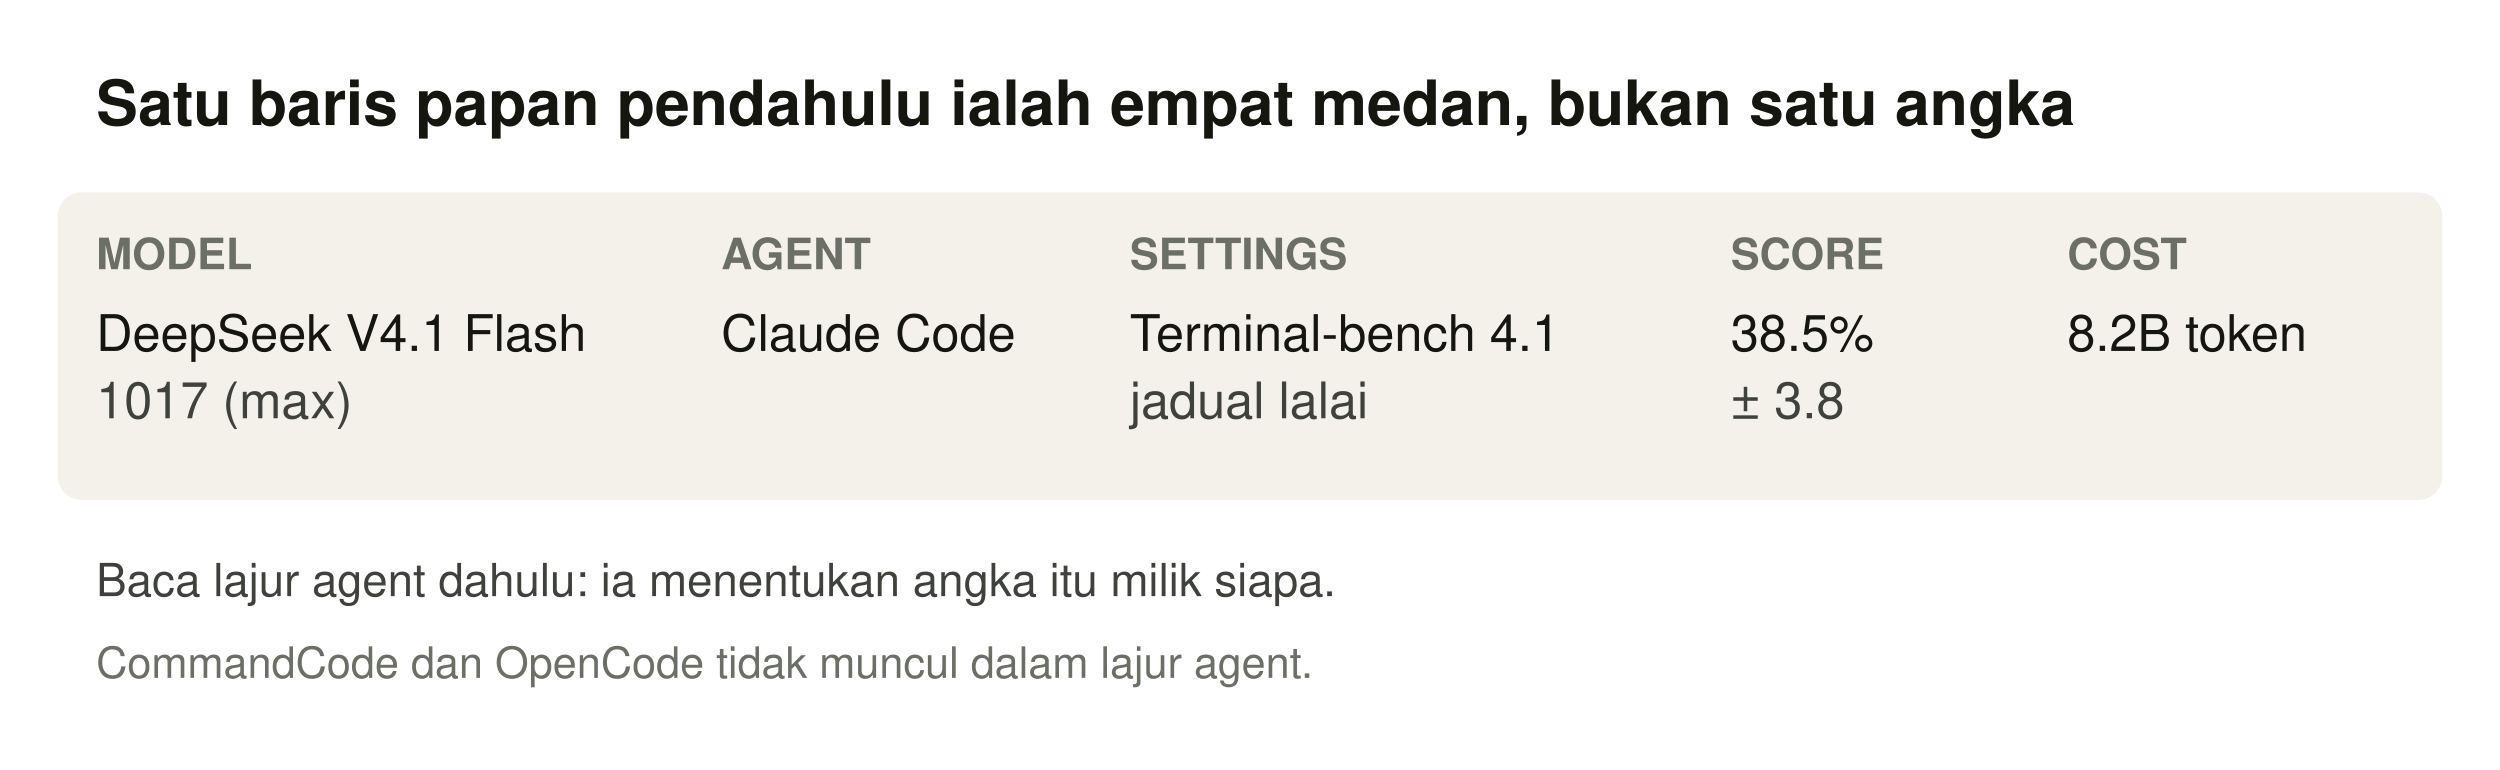
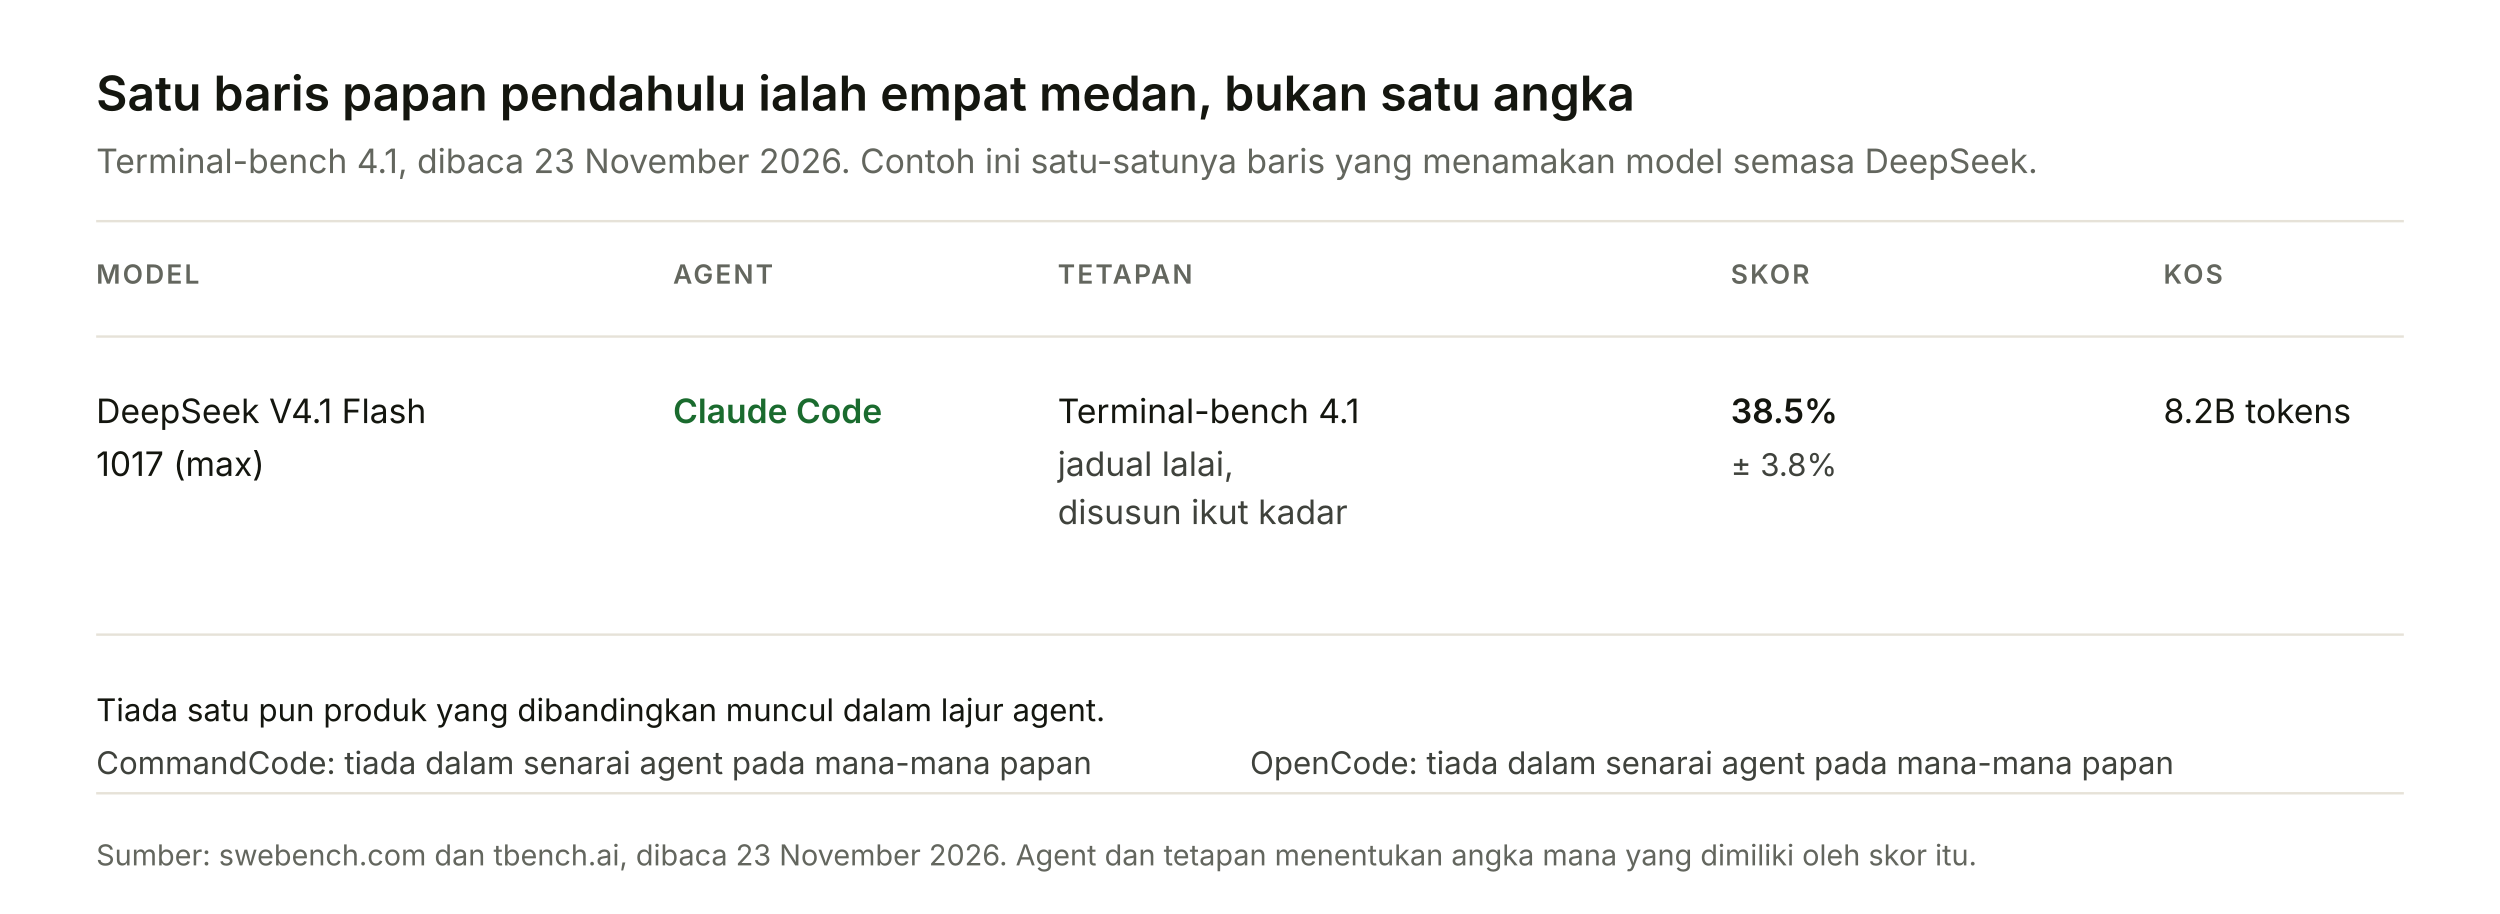
- <svg xmlns="http://www.w3.org/2000/svg" width="1040" height="320" viewBox="0 0 1040 320" role="img" aria-labelledby="t d">
-   <text x="40" y="52" font-family="-apple-system, Segoe UI, Helvetica, Arial, sans-serif" font-size="26" font-weight="600" fill="#14160f">Satu baris papan pendahulu ialah empat medan, bukan satu angka</text>
-   <rect x="24" y="80" width="992" height="128" rx="10" fill="#f3f1ea" />
-   <text x="40" y="112" font-family="-apple-system, Segoe UI, Helvetica, Arial, sans-serif" font-size="18" fill="#6b6f66" font-weight="600">MODEL</text>
-   <text x="300" y="112" font-family="-apple-system, Segoe UI, Helvetica, Arial, sans-serif" font-size="18" fill="#6b6f66" font-weight="600">AGENT</text>
-   <text x="470" y="112" font-family="-apple-system, Segoe UI, Helvetica, Arial, sans-serif" font-size="18" fill="#6b6f66" font-weight="600">SETTINGS</text>
-   <text x="720" y="112" font-family="-apple-system, Segoe UI, Helvetica, Arial, sans-serif" font-size="18" fill="#6b6f66" font-weight="600">SCORE</text>
-   <text x="860" y="112" font-family="-apple-system, Segoe UI, Helvetica, Arial, sans-serif" font-size="18" fill="#6b6f66" font-weight="600">COST</text>
-   <text x="40" y="146" font-family="-apple-system, Segoe UI, Helvetica, Arial, sans-serif" font-size="21" fill="#14160f">DeepSeek V4.1 Flash</text>
-   <text x="40" y="174" font-family="-apple-system, Segoe UI, Helvetica, Arial, sans-serif" font-size="21" fill="#3f423c">1017 (max)</text>
-   <text x="300" y="146" font-family="-apple-system, Segoe UI, Helvetica, Arial, sans-serif" font-size="21" fill="#14160f">Claude Code</text>
-   <text x="470" y="146" font-family="-apple-system, Segoe UI, Helvetica, Arial, sans-serif" font-size="21" fill="#14160f">Terminal-bench 4.1</text>
-   <text x="470" y="174" font-family="-apple-system, Segoe UI, Helvetica, Arial, sans-serif" font-size="21" fill="#3f423c">jadual lalai</text>
-   <text x="720" y="146" font-family="-apple-system, Segoe UI, Helvetica, Arial, sans-serif" font-size="21" fill="#14160f">38.5%</text>
-   <text x="720" y="174" font-family="-apple-system, Segoe UI, Helvetica, Arial, sans-serif" font-size="21" fill="#3f423c">± 3.8</text>
-   <text x="860" y="146" font-family="-apple-system, Segoe UI, Helvetica, Arial, sans-serif" font-size="21" fill="#14160f">8.2B token</text>
-   <text x="40" y="248" font-family="-apple-system, Segoe UI, Helvetica, Arial, sans-serif" font-size="19" fill="#3f423c">Baca lajur agent dahulu: ia menentukan angka itu milik siapa.</text>
-   <text x="40" y="282" font-family="-apple-system, Segoe UI, Helvetica, Arial, sans-serif" font-size="18" fill="#6b6f66">CommandCode dan OpenCode tidak muncul dalam lajur agent.</text>
+ <svg xmlns="http://www.w3.org/2000/svg" width="1040" height="380" viewBox="0 0 1040 380" role="img" aria-labelledby="rowTitle rowDesc" font-family="Inter, system-ui, -apple-system, sans-serif">
+   <rect width="1040" height="380" fill="none" />
+   <text x="40" y="46" font-size="20" font-weight="600" fill="#14160f">Satu baris papan pendahulu ialah empat medan, bukan satu angka</text>
+   <text x="40" y="72" font-size="14" fill="#63665e">Terminal-bench 4.1, dibaca 23 November 2026. Contoh ini satu-satunya baris yang menamakan model semasa DeepSeek.</text>
+   <g stroke="#e6e2d8" stroke-width="1">
+     <line x1="40" y1="92" x2="1000" y2="92" />
+     <line x1="40" y1="140" x2="1000" y2="140" />
+     <line x1="40" y1="264" x2="1000" y2="264" />
+     <line x1="40" y1="330" x2="1000" y2="330" />
+   </g>
+   <g font-size="11" font-weight="600" fill="#63665e" letter-spacing=".08em">
+     <text x="40" y="118">MODEL</text>
+     <text x="280" y="118">AGENT</text>
+     <text x="440" y="118">TETAPAN</text>
+     <text x="720" y="118">SKOR</text>
+     <text x="900" y="118">KOS</text>
+   </g>
+   <g font-size="14" fill="#14160f">
+     <text x="40" y="176">DeepSeek V4.1 Flash</text>
+     <text x="40" y="198">1017 (max)</text>
+     <text x="280" y="176" font-weight="600" fill="#1a6b2e">Claude Code</text>
+     <text x="440" y="176">Terminal-bench 4.1</text>
+     <text x="440" y="198" fill="#3f423c">jadual lalai,</text>
+     <text x="440" y="218" fill="#3f423c">disusun ikut kadar</text>
+     <text x="720" y="176" font-weight="600">38.5%</text>
+     <text x="720" y="198" font-size="13" fill="#3f423c">± 3.8%</text>
+     <text x="900" y="176">8.2B tokens</text>
+   </g>
+   <text x="40" y="300" font-size="13" fill="#14160f">Tiada satu pun produk yang dibandingkan muncul dalam lajur agent.</text>
+   <g font-size="13" fill="#3f423c">
+     <text x="40" y="322">CommandCode: tiada dalam senarai agent pada mana-mana papan</text>
+     <text x="520" y="322">OpenCode: tiada dalam senarai agent pada mana-mana papan</text>
+   </g>
+   <text x="40" y="360" font-size="12" fill="#63665e">Sumber: swebench.com dan tbench.ai, dibaca 23 November 2026. Agent dan tetapan menentukan angka mana yang dimiliki oleh skor itu.</text>
</svg>
